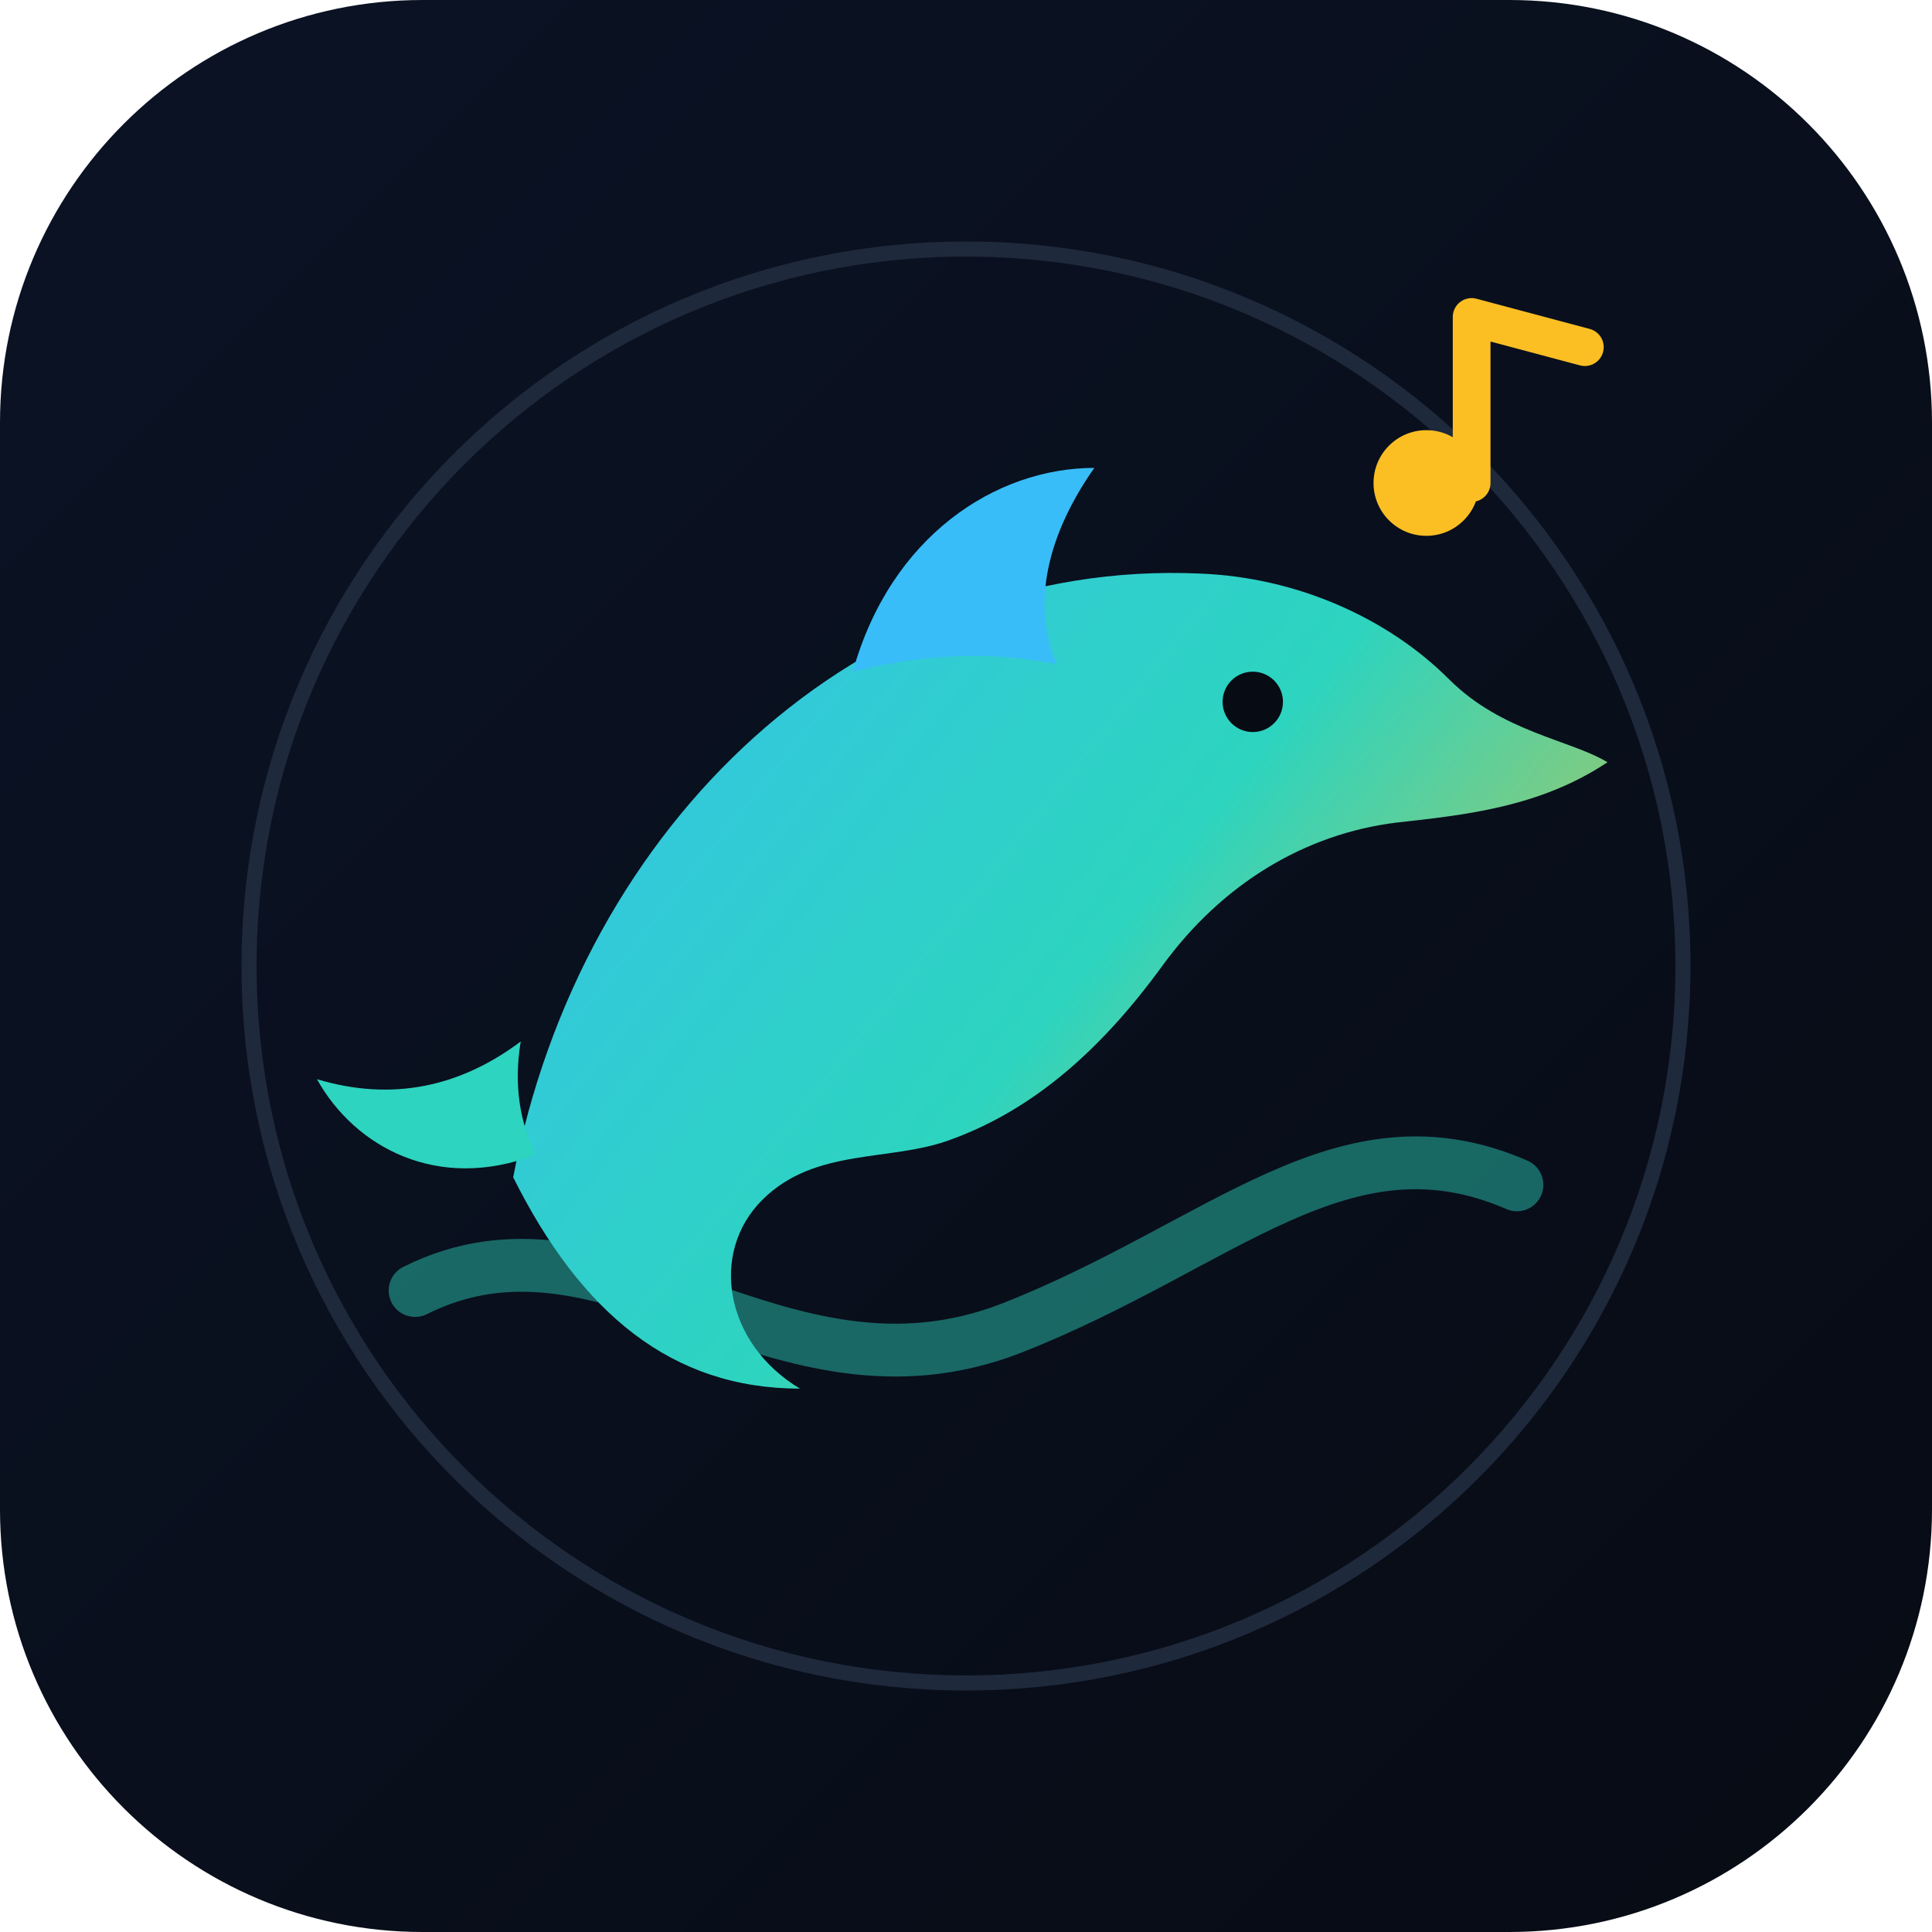
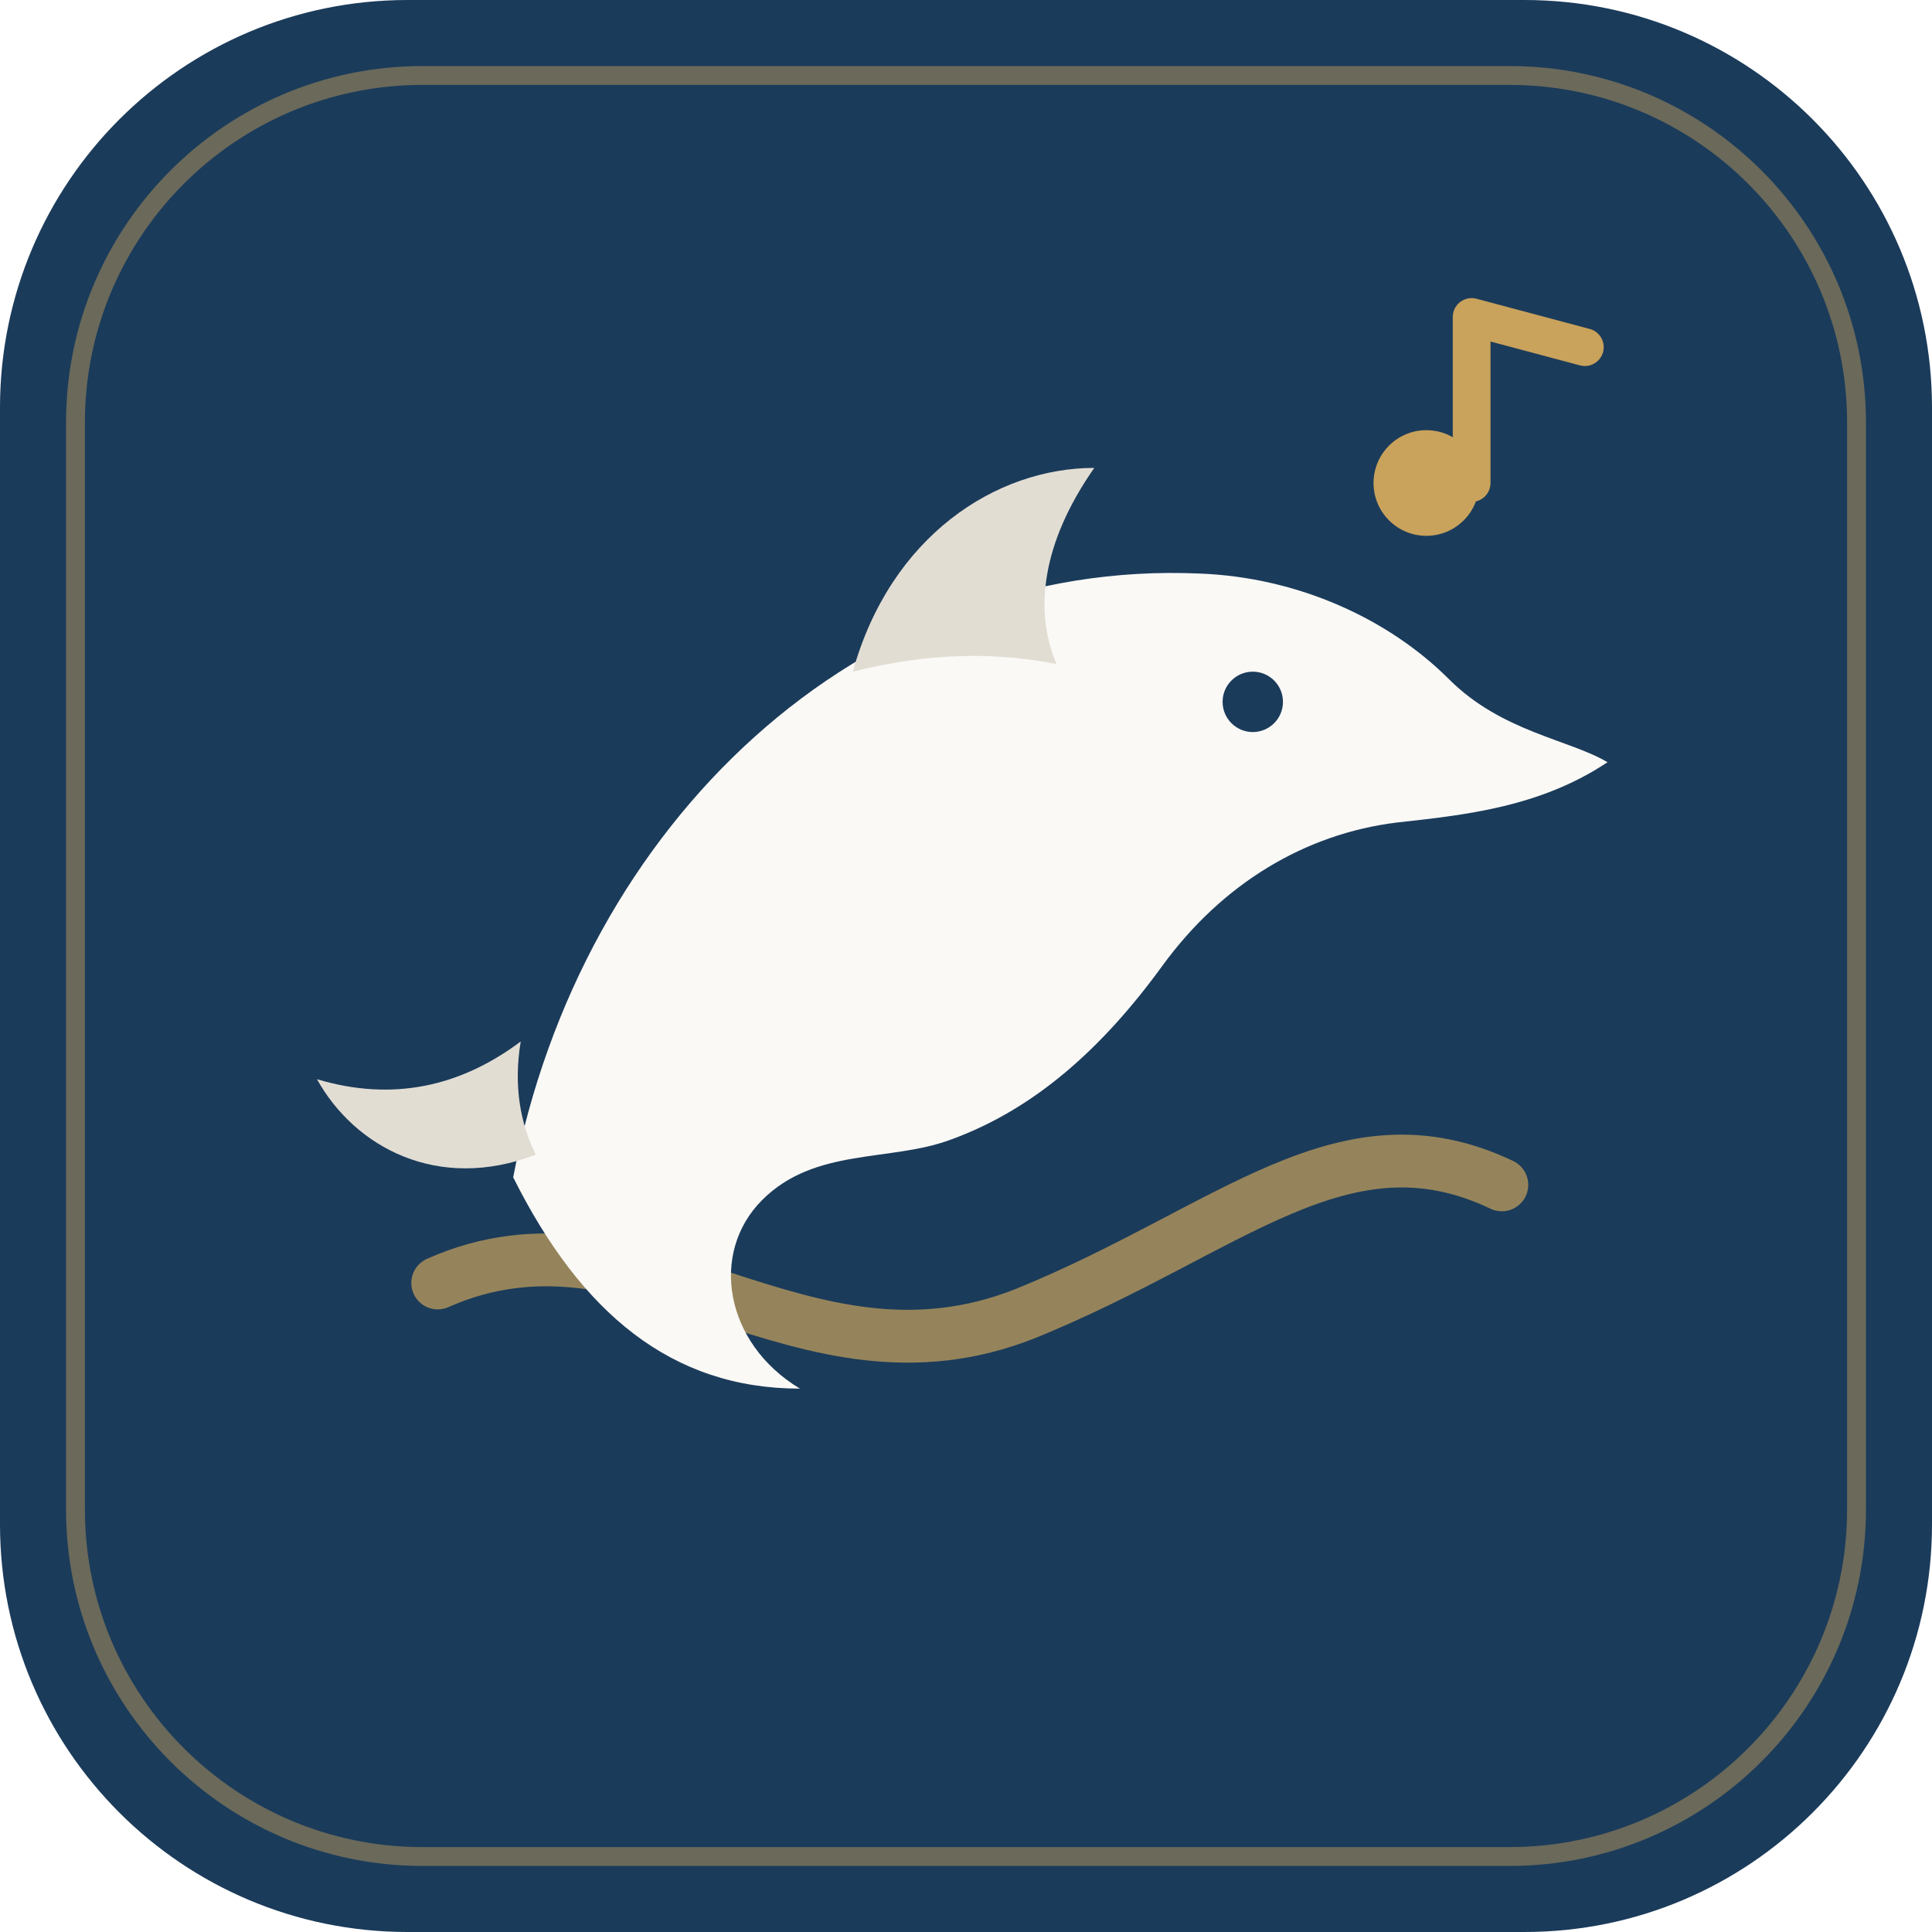
<svg xmlns="http://www.w3.org/2000/svg" viewBox="0 0 512 512" fill="none">
-   <defs>
-     <linearGradient id="arion-bg" x1="0" y1="0" x2="512" y2="512" gradientUnits="userSpaceOnUse">
-       <stop offset="0%" stop-color="#0B1325" />
-       <stop offset="100%" stop-color="#070B14" />
-     </linearGradient>
-     <linearGradient id="arion-wave" x1="88" y1="128" x2="424" y2="396" gradientUnits="userSpaceOnUse">
-       <stop offset="0%" stop-color="#38BDF8" />
-       <stop offset="55%" stop-color="#2DD4BF" />
-       <stop offset="100%" stop-color="#FBBF24" />
-     </linearGradient>
-   </defs>
-   <rect width="512" height="512" rx="112" fill="url(#arion-bg)" />
-   <circle cx="256" cy="256" r="190" stroke="#1E293B" stroke-width="4" />
-   <path d="M110 342C162 316 206 376 268 352C324 330 356 294 402 314" stroke="#2DD4BF" stroke-width="14" stroke-linecap="round" opacity="0.45" />
-   <path d="M136 312C154 218 228 148 318 152C344 153 368 164 384 180C398 194 416 196 426 202C408 214 388 216 370 218C346 221 324 234 308 256C292 278 274 294 252 302C236 308 216 304 202 318C188 332 192 356 212 368C178 368 154 348 136 312Z" fill="url(#arion-wave)" />
-   <path d="M226 178C236 142 264 124 290 124C276 144 274 162 280 176C260 172 242 174 226 178Z" fill="#38BDF8" />
-   <path d="M142 306C116 316 94 304 84 286C104 292 122 288 138 276C136 288 138 298 142 306Z" fill="#2DD4BF" />
-   <circle cx="332" cy="186" r="8" fill="#070B14" />
-   <circle cx="378" cy="128" r="14" fill="#FBBF24" />
-   <path d="M390 128V84L420 92" stroke="#FBBF24" stroke-width="10" stroke-linecap="round" stroke-linejoin="round" />
+   <rect width="512" height="512" rx="108" fill="#1B3B5A" />
+   <rect x="20" y="20" width="472" height="472" rx="92" stroke="#C9A25B" stroke-width="5" opacity="0.45" />
+   <path d="M116 340C170 316 212 372 272 348C326 326 356 294 398 314" stroke="#C9A25B" stroke-width="14" stroke-linecap="round" opacity="0.7" />
+   <path d="M136 312C154 218 228 148 318 152C344 153 368 164 384 180C398 194 416 196 426 202C408 214 388 216 370 218C346 221 324 234 308 256C292 278 274 294 252 302C236 308 216 304 202 318C188 332 192 356 212 368C178 368 154 348 136 312Z" fill="#FAF9F6" />
+   <path d="M226 178C236 142 264 124 290 124C276 144 274 162 280 176C260 172 242 174 226 178Z" fill="#E2DDD3" />
+   <path d="M142 306C116 316 94 304 84 286C104 292 122 288 138 276C136 288 138 298 142 306Z" fill="#E2DDD3" />
+   <circle cx="332" cy="186" r="8" fill="#1B3B5A" />
+   <circle cx="378" cy="128" r="14" fill="#C9A25B" />
+   <path d="M390 128V84L420 92" stroke="#C9A25B" stroke-width="10" stroke-linecap="round" stroke-linejoin="round" />
</svg>
